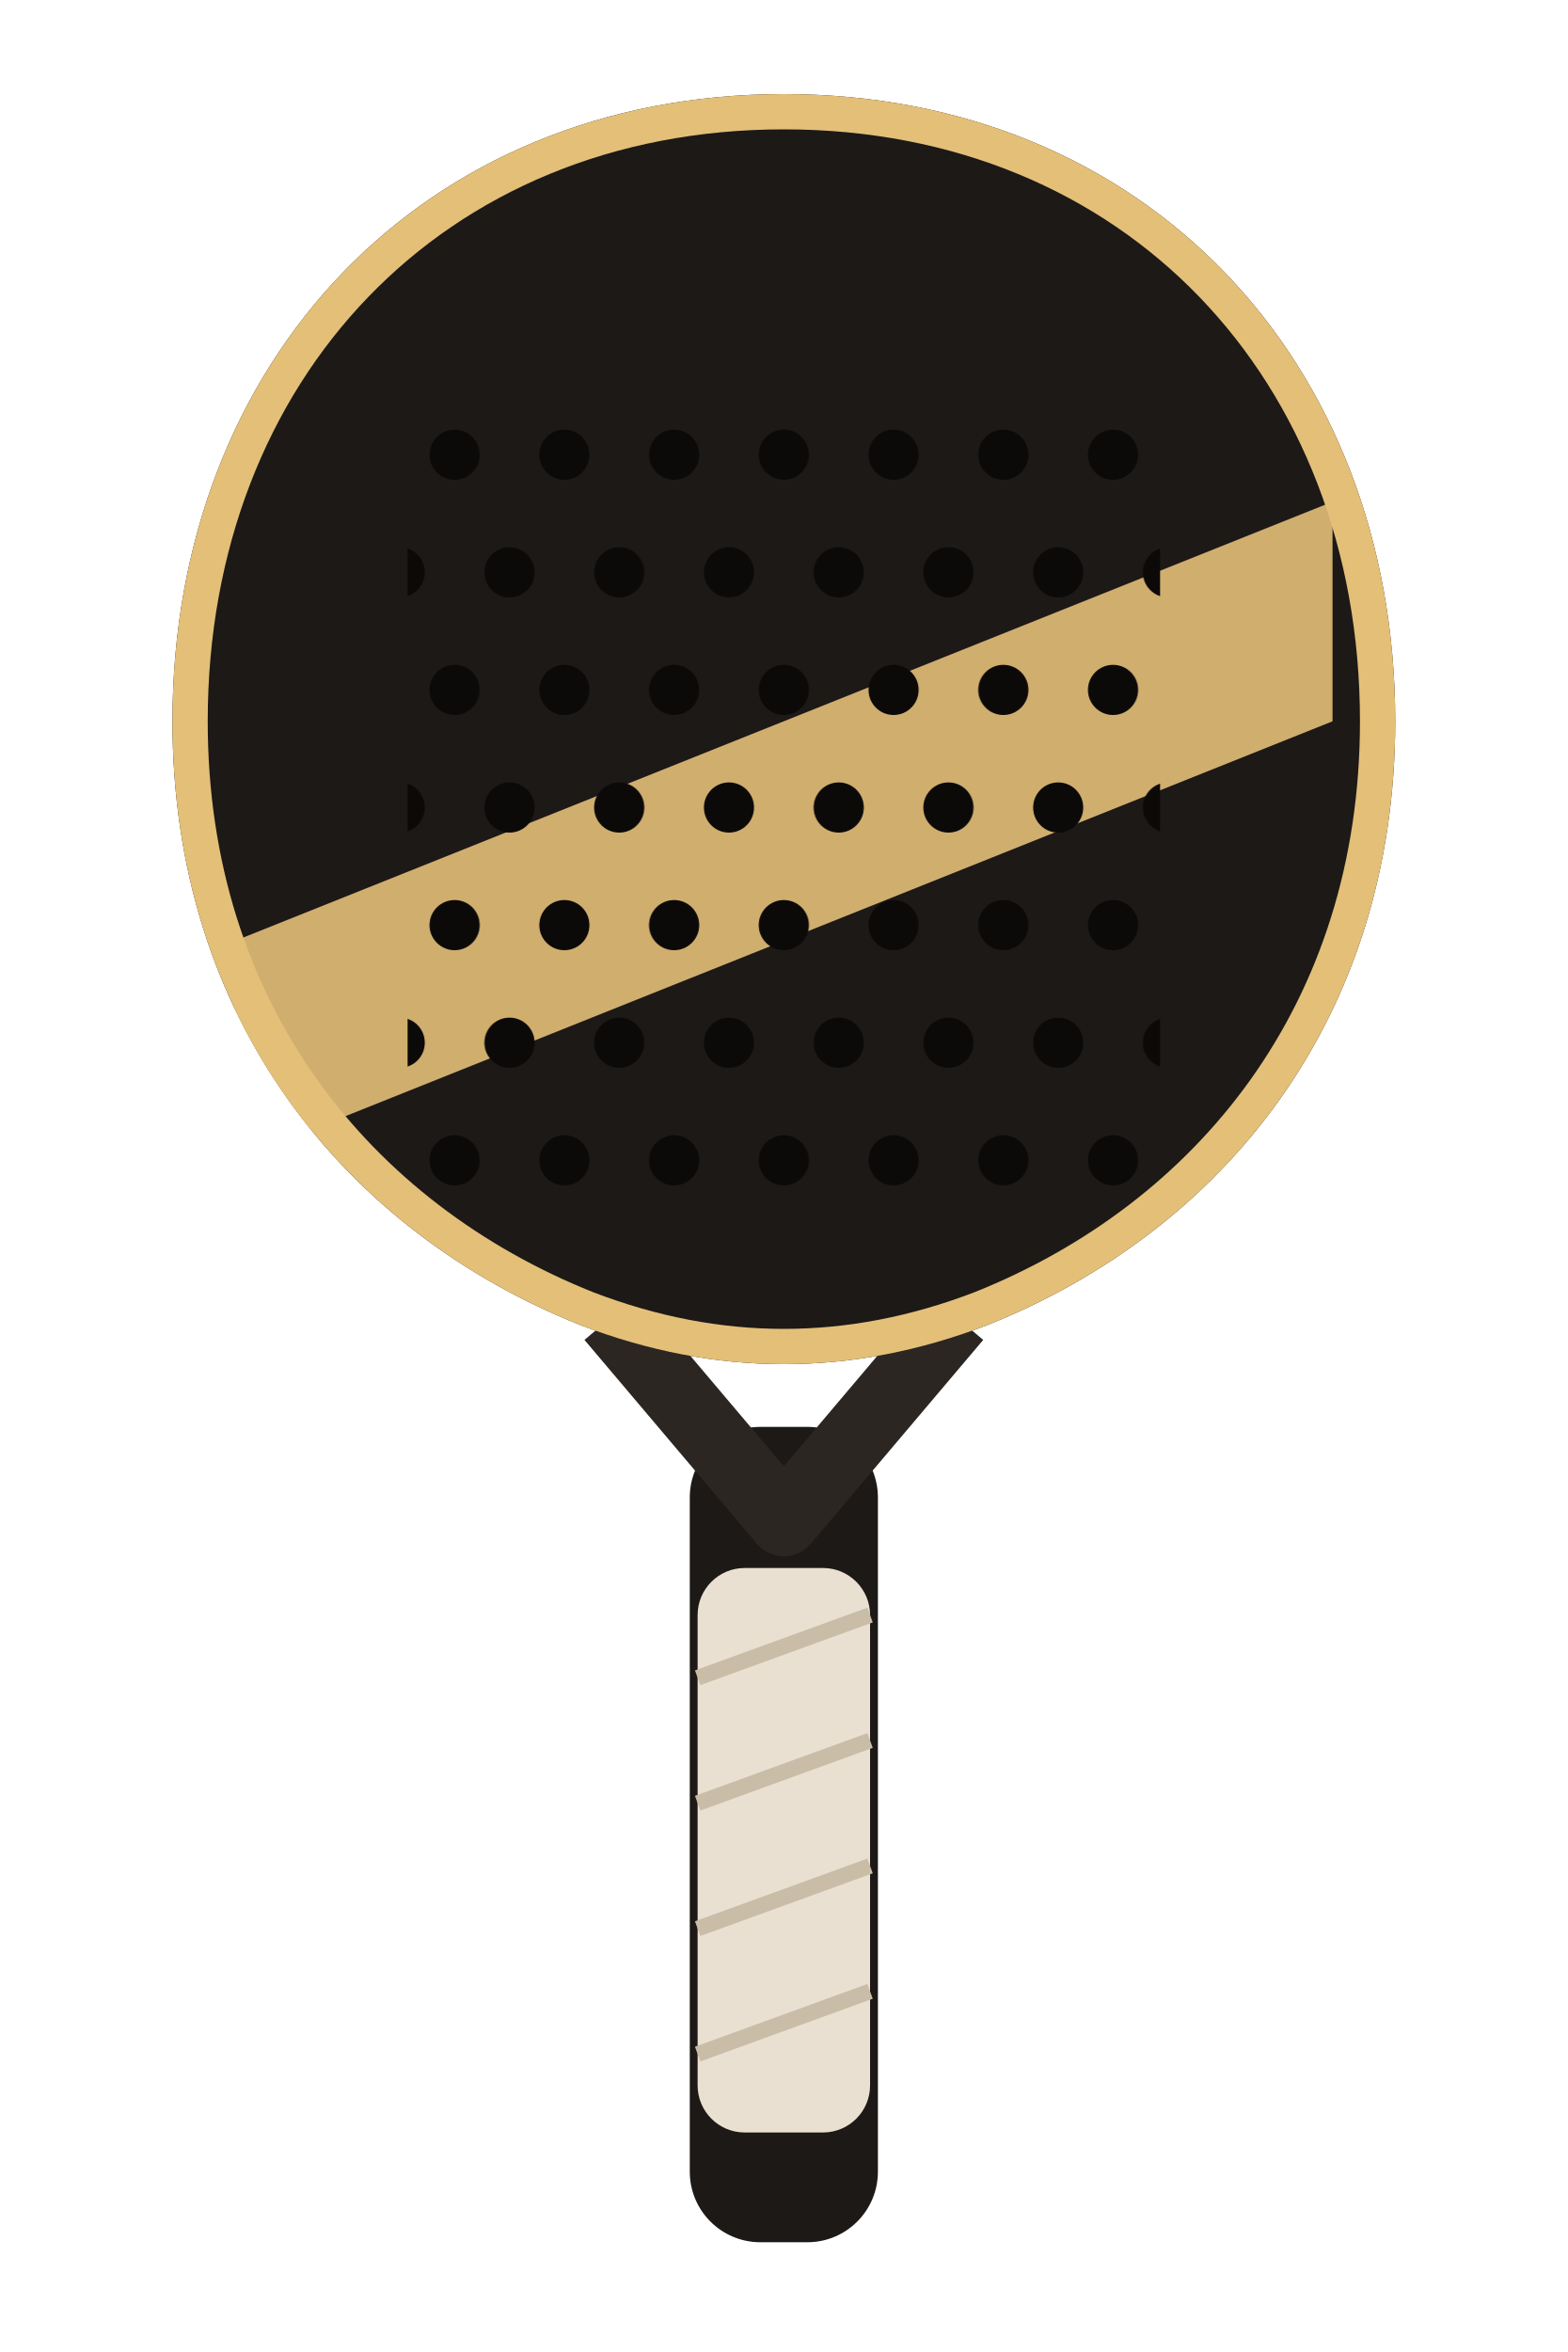
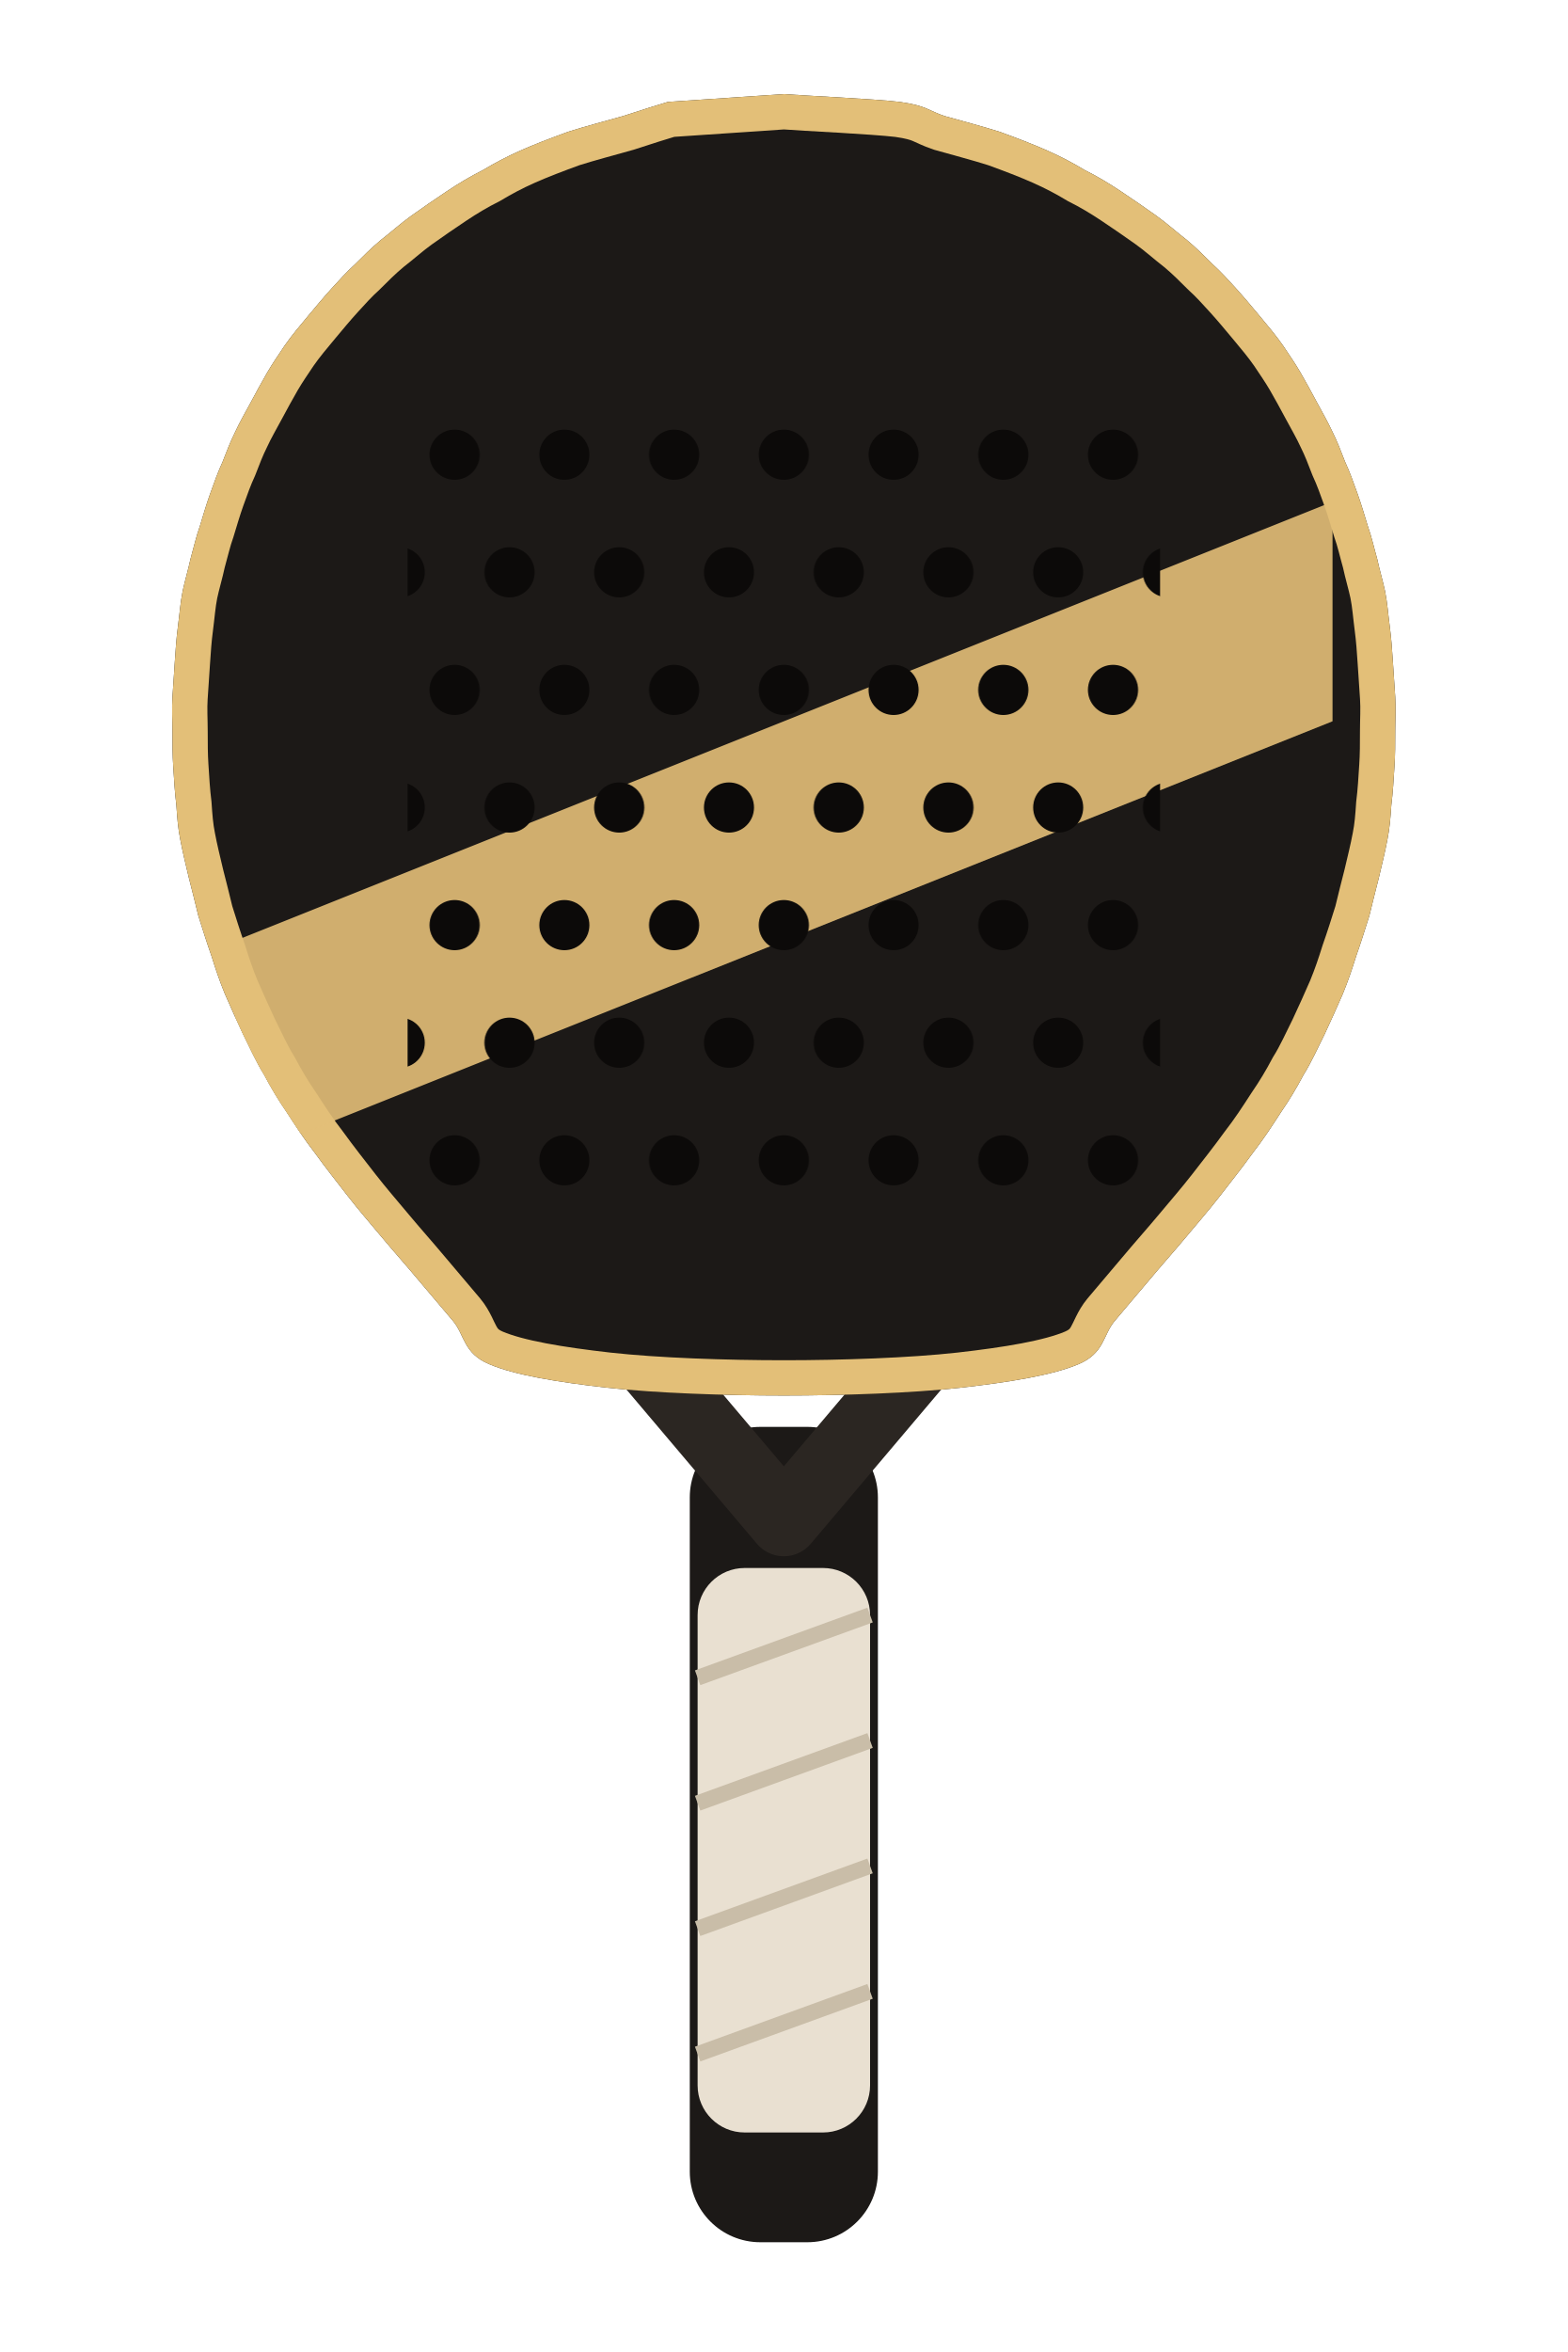
<svg xmlns="http://www.w3.org/2000/svg" viewBox="0 0 200 300">
  <defs>
    <clipPath id="c">
-       <path d="M100 12C146 12 178 46 178 92C178 130 156 157 126 169Q113 174 100 174Q87 174 74 169C44 157 22 130 22 92C22 46 54 12 100 12Z" />
+       <path d="M100.0 12.0C102.5 12.2 111.4 12.6 114.8 13.0C118.3 13.5 118.4 14.1 120.5 14.8C122.6 15.4 125.3 16.1 127.5 16.8C129.7 17.6 131.8 18.4 133.6 19.2C135.4 20.0 136.9 20.8 138.4 21.7C140.0 22.5 141.5 23.4 143.0 24.4C144.5 25.4 146.1 26.5 147.5 27.5C148.9 28.5 150.1 29.6 151.4 30.6C152.6 31.6 153.7 32.7 154.7 33.7C155.8 34.7 156.7 35.7 157.7 36.8C158.7 37.9 159.7 39.1 160.7 40.3C161.7 41.5 162.8 42.8 163.7 44.1C164.5 45.3 165.2 46.3 165.9 47.5C166.6 48.7 167.3 50.0 168.0 51.3C168.7 52.6 169.4 53.8 170.0 55.1C170.6 56.3 171.1 57.6 171.6 58.9C172.2 60.2 172.7 61.6 173.2 63.0C173.7 64.4 174.1 65.8 174.5 67.1C175.0 68.5 175.3 69.9 175.7 71.3C176.0 72.7 176.4 74.0 176.7 75.4C177.0 76.9 177.1 78.4 177.3 79.9C177.5 81.4 177.6 82.9 177.7 84.4C177.8 85.9 177.9 87.4 178.0 88.9C178.1 90.4 178.0 91.9 178.0 93.3C178.0 94.8 178.0 96.3 177.9 97.8C177.8 99.4 177.7 101.1 177.5 102.7C177.4 104.2 177.3 105.6 177.0 107.1C176.7 108.7 176.3 110.3 175.9 112.0C175.5 113.6 175.1 115.1 174.7 116.8C174.2 118.4 173.6 120.3 173.0 122.0C172.5 123.6 172.0 125.1 171.3 126.8C170.6 128.4 169.8 130.2 169.0 131.9C168.1 133.7 167.3 135.5 166.3 137.1C165.4 138.8 164.5 140.3 163.4 141.9C162.3 143.6 161.2 145.3 159.8 147.1C158.5 148.9 157.0 150.8 155.6 152.6C154.2 154.4 152.8 156.0 151.3 157.8C149.8 159.6 148.1 161.5 146.6 163.3C145.1 165.1 143.7 166.7 142.2 168.5C140.7 170.3 140.9 172.6 137.6 174.0C134.3 175.4 128.8 176.3 122.6 177.0C116.3 177.7 107.5 178.0 100.0 178.0C92.5 178.0 83.7 177.7 77.4 177.0C71.2 176.3 65.7 175.4 62.4 174.0C59.1 172.6 59.3 170.3 57.8 168.5C56.3 166.7 54.9 165.1 53.4 163.3C51.9 161.5 50.2 159.6 48.7 157.8C47.2 156.0 45.8 154.4 44.4 152.6C43.0 150.8 41.5 148.9 40.2 147.1C38.8 145.3 37.7 143.6 36.6 141.9C35.5 140.3 34.6 138.8 33.7 137.1C32.7 135.5 31.9 133.7 31.0 131.9C30.2 130.2 29.4 128.4 28.7 126.8C28.0 125.1 27.5 123.6 27.0 122.0C26.4 120.3 25.8 118.4 25.3 116.8C24.9 115.1 24.5 113.6 24.1 112.0C23.7 110.3 23.3 108.7 23.0 107.1C22.7 105.6 22.6 104.2 22.5 102.7C22.3 101.1 22.2 99.4 22.1 97.8C22.0 96.3 22.0 94.8 22.0 93.3C22.0 91.9 21.9 90.4 22.0 88.9C22.1 87.4 22.2 85.9 22.3 84.4C22.4 82.9 22.5 81.4 22.7 79.9C22.9 78.4 23.0 76.9 23.3 75.4C23.6 74.0 24.0 72.7 24.3 71.3C24.7 69.9 25.0 68.5 25.5 67.1C25.9 65.8 26.3 64.4 26.8 63.0C27.3 61.6 27.8 60.2 28.4 58.9C28.9 57.6 29.4 56.3 30.0 55.1C30.6 53.8 31.3 52.6 32.0 51.3C32.7 50.0 33.4 48.7 34.1 47.5C34.8 46.3 35.5 45.3 36.3 44.1C37.2 42.8 38.3 41.5 39.3 40.3C40.3 39.1 41.3 37.9 42.3 36.8C43.3 35.7 44.2 34.7 45.3 33.7C46.3 32.7 47.4 31.6 48.6 30.6C49.9 29.6 51.1 28.5 52.5 27.5C53.9 26.5 55.5 25.4 57.0 24.4C58.5 23.4 60.0 22.5 61.6 21.7C63.1 20.8 64.6 20.0 66.4 19.2C68.2 18.4 70.3 17.6 72.5 16.8C74.7 16.1 77.4 15.4 79.5 14.8C81.6 14.1 84.2 13.3 85.2 13.0Z" />
    </clipPath>
    <pattern id="h" width="14" height="30" patternUnits="userSpaceOnUse" x="51" y="51">
      <circle cx="7" cy="7" r="3.2" fill="#0c0a09" />
      <circle cx="14" cy="22" r="3.2" fill="#0c0a09" />
      <circle cx="0" cy="22" r="3.2" fill="#0c0a09" />
    </pattern>
  </defs>
  <rect x="88" y="182" width="24" height="104" rx="9" fill="#1c1917" />
  <rect x="89" y="200" width="22" height="72" rx="6" fill="#e9e0d1" />
  <path d="M89 214l22-8M89 230l22-8M89 246l22-8M89 262l22-8" stroke="#c9bda8" stroke-width="2" />
  <path d="M78 168l22 26 22-26" fill="none" stroke="#2b2622" stroke-width="9" stroke-linejoin="round" />
-   <path d="M100 12C146 12 178 46 178 92C178 130 156 157 126 169Q113 174 100 174Q87 174 74 169C44 157 22 130 22 92C22 46 54 12 100 12Z" fill="#1c1917" />
+   <path d="M100.0 12.0C102.5 12.2 111.4 12.6 114.8 13.0C118.3 13.5 118.4 14.1 120.5 14.8C122.6 15.4 125.3 16.1 127.5 16.8C129.7 17.6 131.8 18.4 133.6 19.2C135.4 20.0 136.9 20.8 138.4 21.7C140.0 22.5 141.5 23.4 143.0 24.4C144.5 25.4 146.1 26.5 147.5 27.5C148.9 28.5 150.1 29.6 151.4 30.6C152.6 31.6 153.7 32.7 154.7 33.7C155.8 34.7 156.7 35.7 157.7 36.8C158.7 37.9 159.7 39.1 160.7 40.3C161.7 41.5 162.8 42.8 163.7 44.1C164.5 45.3 165.2 46.3 165.9 47.5C166.6 48.7 167.3 50.0 168.0 51.3C168.7 52.6 169.4 53.8 170.0 55.1C170.6 56.3 171.1 57.6 171.6 58.9C172.2 60.2 172.7 61.6 173.2 63.0C173.7 64.4 174.1 65.8 174.5 67.1C175.0 68.5 175.3 69.9 175.7 71.3C176.0 72.7 176.4 74.0 176.7 75.4C177.0 76.9 177.1 78.4 177.3 79.9C177.5 81.4 177.6 82.9 177.7 84.4C177.8 85.9 177.9 87.4 178.0 88.9C178.1 90.4 178.0 91.9 178.0 93.3C178.0 94.8 178.0 96.3 177.9 97.8C177.8 99.4 177.7 101.1 177.5 102.7C177.4 104.2 177.3 105.6 177.0 107.1C176.7 108.7 176.3 110.3 175.9 112.0C175.5 113.6 175.1 115.1 174.7 116.8C174.2 118.4 173.6 120.3 173.0 122.0C172.5 123.6 172.0 125.1 171.3 126.8C170.6 128.4 169.8 130.2 169.0 131.9C168.1 133.7 167.3 135.5 166.3 137.1C165.4 138.8 164.5 140.3 163.4 141.9C162.3 143.6 161.2 145.3 159.8 147.1C158.5 148.9 157.0 150.8 155.6 152.6C154.2 154.4 152.8 156.0 151.3 157.8C149.8 159.6 148.1 161.5 146.6 163.3C145.1 165.1 143.7 166.7 142.2 168.5C140.7 170.3 140.9 172.6 137.6 174.0C134.3 175.4 128.8 176.3 122.6 177.0C116.3 177.7 107.5 178.0 100.0 178.0C92.5 178.0 83.7 177.7 77.4 177.0C71.2 176.3 65.7 175.4 62.4 174.0C59.1 172.6 59.3 170.3 57.8 168.5C56.3 166.7 54.9 165.1 53.4 163.3C51.9 161.5 50.2 159.6 48.7 157.8C47.2 156.0 45.8 154.4 44.4 152.6C43.0 150.8 41.5 148.9 40.2 147.1C38.8 145.3 37.7 143.6 36.6 141.9C35.5 140.3 34.6 138.8 33.7 137.1C32.7 135.5 31.9 133.7 31.0 131.9C30.2 130.2 29.4 128.4 28.7 126.8C28.0 125.1 27.5 123.6 27.0 122.0C26.4 120.3 25.8 118.4 25.3 116.8C24.9 115.1 24.5 113.6 24.1 112.0C23.7 110.3 23.3 108.7 23.0 107.1C22.7 105.6 22.6 104.2 22.5 102.7C22.3 101.1 22.2 99.4 22.1 97.8C22.0 96.3 22.0 94.8 22.0 93.3C22.0 91.9 21.9 90.4 22.0 88.9C22.1 87.4 22.2 85.9 22.3 84.4C22.4 82.9 22.5 81.4 22.7 79.9C22.9 78.4 23.0 76.9 23.3 75.4C23.6 74.0 24.0 72.7 24.3 71.3C24.7 69.9 25.0 68.5 25.5 67.1C25.9 65.8 26.3 64.4 26.8 63.0C27.3 61.6 27.8 60.2 28.4 58.9C28.9 57.6 29.4 56.3 30.0 55.1C30.6 53.8 31.3 52.6 32.0 51.3C32.7 50.0 33.4 48.7 34.1 47.5C34.8 46.3 35.5 45.3 36.3 44.1C37.2 42.8 38.3 41.5 39.3 40.3C40.3 39.1 41.3 37.9 42.3 36.8C43.3 35.7 44.2 34.7 45.3 33.7C46.3 32.7 47.4 31.6 48.6 30.6C49.9 29.6 51.1 28.5 52.5 27.5C53.9 26.5 55.5 25.4 57.0 24.4C58.5 23.4 60.0 22.5 61.6 21.7C63.1 20.8 64.6 20.0 66.4 19.2C68.2 18.4 70.3 17.6 72.5 16.8C74.7 16.1 77.4 15.4 79.5 14.8C81.6 14.1 84.2 13.3 85.2 13.0Z" fill="#1c1917" />
  <g clip-path="url(#c)">
-     <path d="M100 12C146 12 178 46 178 92C178 130 156 157 126 169Q113 174 100 174Q87 174 74 169C44 157 22 130 22 92C22 46 54 12 100 12Z" fill="none" stroke="#e3bf78" stroke-width="9" />
+     <path d="M100.0 12.0C102.5 12.2 111.4 12.6 114.8 13.0C118.3 13.5 118.4 14.1 120.5 14.8C122.6 15.4 125.3 16.1 127.5 16.8C129.7 17.6 131.8 18.4 133.6 19.2C135.4 20.0 136.9 20.8 138.4 21.7C140.0 22.5 141.5 23.4 143.0 24.4C144.5 25.4 146.1 26.5 147.5 27.5C148.9 28.5 150.1 29.6 151.4 30.6C152.6 31.6 153.7 32.7 154.7 33.7C155.8 34.7 156.7 35.7 157.7 36.8C158.7 37.9 159.7 39.1 160.7 40.3C161.7 41.5 162.8 42.8 163.7 44.1C164.5 45.3 165.2 46.3 165.9 47.5C166.6 48.7 167.3 50.0 168.0 51.3C168.7 52.6 169.4 53.8 170.0 55.1C170.6 56.3 171.1 57.6 171.6 58.9C172.2 60.2 172.7 61.6 173.2 63.0C173.7 64.4 174.1 65.8 174.5 67.1C175.0 68.5 175.3 69.9 175.7 71.3C176.0 72.7 176.4 74.0 176.7 75.4C177.0 76.9 177.1 78.4 177.3 79.9C177.5 81.4 177.6 82.9 177.7 84.4C177.8 85.9 177.9 87.4 178.0 88.9C178.1 90.4 178.0 91.9 178.0 93.3C178.0 94.8 178.0 96.3 177.9 97.8C177.8 99.4 177.7 101.1 177.5 102.7C177.4 104.2 177.3 105.6 177.0 107.1C176.7 108.7 176.3 110.3 175.9 112.0C175.5 113.6 175.1 115.1 174.7 116.8C174.2 118.4 173.6 120.3 173.0 122.0C172.5 123.6 172.0 125.1 171.3 126.8C170.6 128.4 169.8 130.2 169.0 131.9C168.1 133.7 167.3 135.5 166.3 137.1C165.4 138.8 164.5 140.3 163.4 141.9C162.3 143.6 161.2 145.3 159.8 147.1C158.5 148.9 157.0 150.8 155.6 152.6C154.2 154.4 152.8 156.0 151.3 157.8C149.8 159.6 148.1 161.5 146.6 163.3C145.1 165.1 143.7 166.7 142.2 168.5C140.7 170.3 140.9 172.6 137.6 174.0C134.3 175.4 128.8 176.3 122.6 177.0C116.3 177.7 107.5 178.0 100.0 178.0C92.5 178.0 83.7 177.7 77.4 177.0C71.2 176.3 65.7 175.4 62.4 174.0C59.1 172.6 59.3 170.3 57.8 168.5C56.3 166.7 54.9 165.1 53.4 163.3C51.9 161.5 50.2 159.6 48.7 157.8C47.2 156.0 45.8 154.4 44.4 152.6C43.0 150.8 41.5 148.9 40.2 147.1C38.8 145.3 37.7 143.6 36.6 141.9C35.5 140.3 34.6 138.8 33.7 137.1C32.7 135.5 31.9 133.7 31.0 131.9C30.2 130.2 29.4 128.4 28.7 126.8C28.0 125.1 27.5 123.6 27.0 122.0C26.4 120.3 25.8 118.4 25.3 116.8C24.9 115.1 24.5 113.6 24.1 112.0C23.7 110.3 23.3 108.7 23.0 107.1C22.7 105.6 22.6 104.2 22.5 102.7C22.3 101.1 22.2 99.4 22.1 97.8C22.0 96.3 22.0 94.8 22.0 93.3C22.0 91.9 21.9 90.4 22.0 88.9C22.1 87.4 22.2 85.9 22.3 84.4C22.4 82.9 22.5 81.4 22.7 79.9C22.9 78.4 23.0 76.9 23.3 75.4C23.6 74.0 24.0 72.7 24.3 71.3C24.7 69.9 25.0 68.5 25.5 67.1C25.9 65.8 26.3 64.4 26.8 63.0C27.3 61.6 27.8 60.2 28.4 58.9C28.9 57.6 29.4 56.3 30.0 55.1C30.6 53.8 31.3 52.6 32.0 51.3C32.7 50.0 33.4 48.7 34.1 47.5C34.8 46.3 35.5 45.3 36.3 44.1C37.2 42.8 38.3 41.5 39.3 40.3C40.3 39.1 41.3 37.9 42.3 36.8C43.3 35.7 44.2 34.7 45.3 33.7C46.3 32.7 47.4 31.6 48.6 30.6C49.9 29.6 51.1 28.5 52.5 27.5C53.9 26.5 55.5 25.4 57.0 24.4C58.5 23.4 60.0 22.5 61.6 21.7C63.1 20.8 64.6 20.0 66.4 19.2C68.2 18.4 70.3 17.6 72.5 16.8C74.7 16.1 77.4 15.4 79.5 14.8C81.6 14.1 84.2 13.3 85.2 13.0Z" fill="none" stroke="#e3bf78" stroke-width="9" />
    <path d="M30 120 L170 64 L170 92 L30 148z" fill="#e3bf78" opacity=".9" />
    <rect x="52" y="50" width="96" height="108" fill="url(#h)" />
  </g>
</svg>
